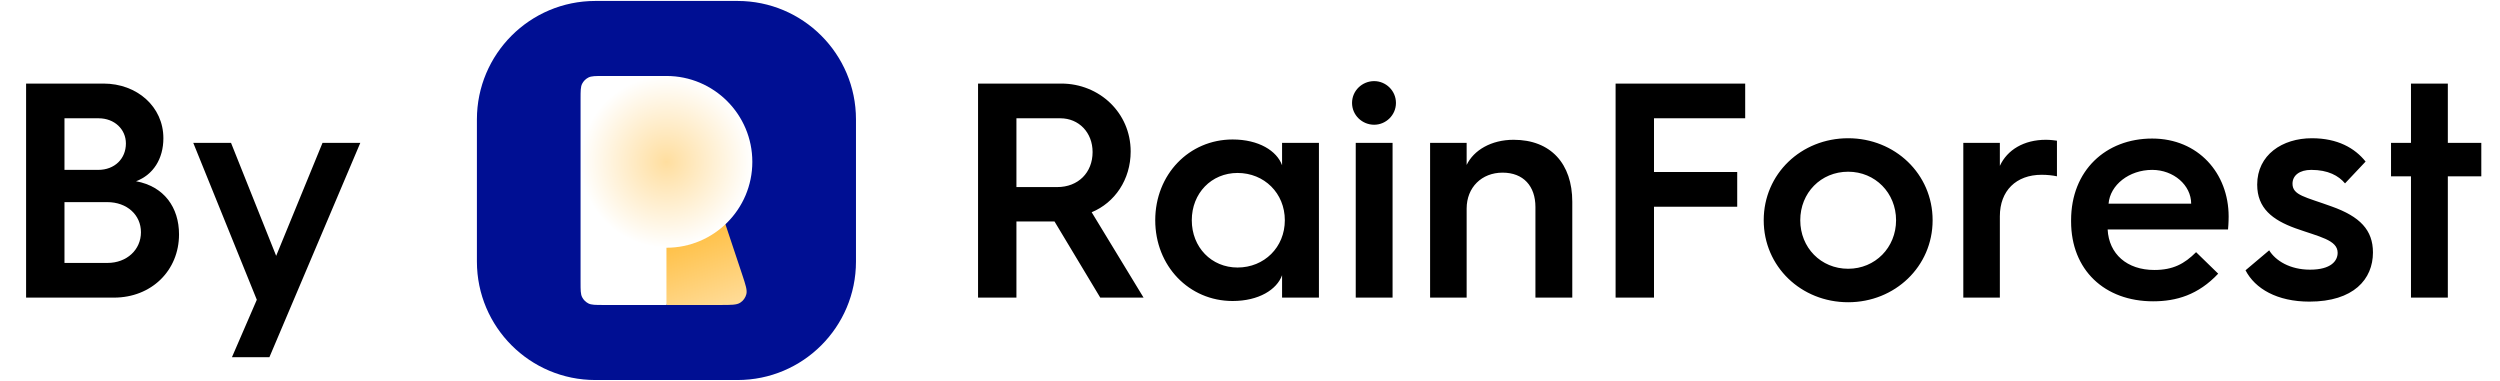
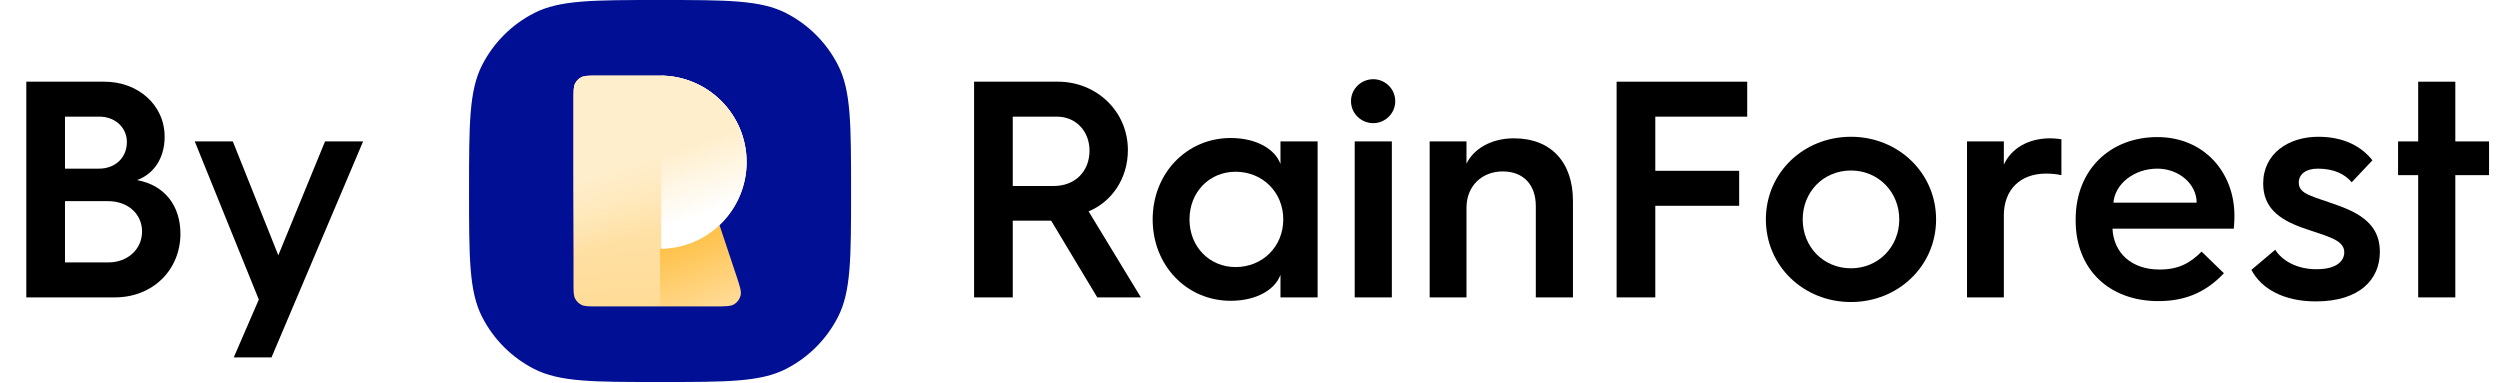
- <svg xmlns="http://www.w3.org/2000/svg" width="105" height="16" viewBox="0 0 105 16" fill="none">
-   <path d="M1.096 12.5V3.51H4.346C5.752 3.51 6.862 4.478 6.862 5.806C6.862 6.67 6.436 7.341 5.714 7.612C6.9 7.831 7.519 8.721 7.519 9.843C7.519 11.365 6.359 12.5 4.785 12.5H1.096ZM2.708 7.135H4.127C4.811 7.135 5.288 6.67 5.288 6.025C5.288 5.432 4.811 4.968 4.14 4.968H2.708V7.135ZM2.708 11.043H4.514C5.327 11.043 5.92 10.488 5.92 9.753C5.92 9.031 5.34 8.489 4.501 8.489H2.708V11.043ZM10.786 12.59L8.117 6H9.703L11.599 10.746L13.546 6H15.133L11.315 15.002H9.742L10.786 12.59Z" fill="black" style="fill:black;fill:black;fill-opacity:1;" />
-   <rect x="20.03" y="0.04" width="15.921" height="15.921" rx="4.975" fill="#000F93" style="fill:#000F93;fill:color(display-p3 0 0.058 0.575);fill-opacity:1;" />
-   <path d="M26.409 8.064C26.266 7.636 26.195 7.423 26.238 7.252C26.275 7.104 26.368 6.975 26.498 6.892C26.645 6.798 26.871 6.798 27.321 6.798H28.901C29.15 6.798 29.274 6.798 29.381 6.839C29.474 6.876 29.557 6.936 29.622 7.013C29.695 7.101 29.734 7.219 29.813 7.455L31.176 11.543C31.318 11.971 31.389 12.184 31.347 12.355C31.309 12.504 31.216 12.633 31.087 12.715C30.939 12.809 30.714 12.809 30.263 12.809H27.991L26.409 8.064Z" fill="url(#paint0_linear_18_612)" style="" />
-   <path fill-rule="evenodd" clip-rule="evenodd" d="M27.991 10.405C29.983 10.405 31.598 8.79 31.598 6.798C31.598 4.806 29.983 3.191 27.991 3.191H25.346C25.009 3.191 24.841 3.191 24.712 3.256C24.599 3.314 24.507 3.406 24.449 3.519C24.384 3.648 24.384 3.816 24.384 4.153V6.798V11.848C24.384 12.184 24.384 12.352 24.449 12.481C24.507 12.594 24.599 12.686 24.712 12.744C24.841 12.809 25.009 12.809 25.346 12.809H27.991V10.405Z" fill="url(#paint1_angular_18_612)" style="" />
-   <path d="M41.078 12.5V3.51H44.573C46.172 3.51 47.488 4.736 47.488 6.361C47.488 7.547 46.817 8.515 45.85 8.914L48.03 12.5H46.211L44.289 9.301H44.264H42.69V12.5H41.078ZM42.69 7.857H44.405C45.282 7.857 45.889 7.251 45.889 6.387C45.889 5.561 45.308 4.968 44.534 4.968H42.69V7.857ZM48.52 9.25C48.52 7.328 49.939 5.858 51.77 5.858C52.867 5.858 53.628 6.335 53.847 6.941V6H55.395V12.5H53.847V11.559C53.628 12.165 52.867 12.642 51.77 12.642C49.939 12.642 48.52 11.171 48.52 9.25ZM50.055 9.25C50.055 10.385 50.88 11.236 51.977 11.236C53.099 11.236 53.963 10.385 53.963 9.25C53.963 8.115 53.099 7.264 51.977 7.264C50.88 7.264 50.055 8.115 50.055 9.25ZM57.715 5.239C57.212 5.239 56.786 4.839 56.786 4.323C56.786 3.807 57.212 3.407 57.715 3.407C58.205 3.407 58.63 3.807 58.63 4.323C58.63 4.839 58.205 5.239 57.715 5.239ZM56.941 12.5V6H58.488V12.5H56.941ZM60.064 12.5V6H61.599V6.928C61.896 6.309 62.631 5.871 63.572 5.871C65.133 5.871 66.036 6.877 66.036 8.476V12.5H64.488V8.695C64.488 7.818 63.985 7.251 63.108 7.251C62.231 7.251 61.599 7.87 61.599 8.76V12.5H60.064ZM67.855 12.5V3.51H73.298V4.968H69.468V7.225H72.963V8.682H69.468V12.5H67.855ZM74.076 9.25C74.076 7.302 75.65 5.806 77.623 5.806C79.584 5.806 81.17 7.302 81.17 9.25C81.17 11.197 79.584 12.694 77.623 12.694C75.65 12.694 74.076 11.197 74.076 9.25ZM75.611 9.25C75.611 10.398 76.475 11.288 77.623 11.288C78.758 11.288 79.635 10.398 79.635 9.25C79.635 8.102 78.758 7.212 77.623 7.212C76.475 7.212 75.611 8.102 75.611 9.25ZM82.459 12.5V6H83.994V6.967C84.303 6.296 85 5.871 85.928 5.871C86.096 5.871 86.328 5.896 86.392 5.909V7.405C86.212 7.367 85.993 7.341 85.748 7.341C84.677 7.341 83.994 8.012 83.994 9.082V12.5H82.459ZM86.986 9.301V9.25C86.986 7.16 88.444 5.819 90.391 5.819C92.326 5.819 93.603 7.276 93.603 9.095C93.603 9.095 93.603 9.379 93.577 9.637H88.521C88.573 10.668 89.334 11.339 90.482 11.339C91.268 11.339 91.746 11.081 92.236 10.591L93.164 11.494C92.326 12.384 91.41 12.655 90.43 12.655C88.392 12.655 86.986 11.339 86.986 9.301ZM88.56 8.553H92.029C92.029 7.779 91.294 7.135 90.391 7.135C89.424 7.135 88.624 7.767 88.56 8.553ZM94.312 11.352L95.305 10.514C95.576 10.952 96.182 11.326 97.02 11.326C97.91 11.326 98.181 10.952 98.181 10.617C98.181 10.075 97.407 9.946 96.401 9.585C95.447 9.237 94.802 8.747 94.802 7.754C94.802 6.503 95.859 5.806 97.098 5.806C98.181 5.806 98.903 6.219 99.355 6.786L98.491 7.702C98.22 7.38 97.781 7.135 97.072 7.135C96.582 7.135 96.285 7.367 96.285 7.715C96.285 8.205 96.827 8.27 97.923 8.669C99.123 9.095 99.664 9.663 99.664 10.604C99.664 11.726 98.852 12.668 96.995 12.668C95.64 12.668 94.712 12.126 94.312 11.352ZM101.261 12.5V7.405H100.423V6H101.261V3.51H102.809V6H104.215V7.405H102.809V12.5H101.261Z" fill="black" style="fill:black;fill:black;fill-opacity:1;" />
+ <svg xmlns="http://www.w3.org/2000/svg" width="100%" height="24" preserveAspectRatio="xMidYMid meet" viewBox="0 0 517 79" fill="none">
+   <path d="M5.44 61.5V16.892H21.568C28.544 16.892 34.048 21.692 34.048 28.284C34.048 32.572 31.936 35.9 28.352 37.244C34.24 38.332 37.312 42.748 37.312 48.316C37.312 55.868 31.552 61.5 23.744 61.5H5.44ZM13.44 34.876H20.48C23.872 34.876 26.24 32.572 26.24 29.372C26.24 26.428 23.872 24.124 20.544 24.124H13.44V34.876ZM13.44 54.268H22.4C26.432 54.268 29.376 51.516 29.376 47.868C29.376 44.284 26.496 41.596 22.336 41.596H13.44V54.268Z" fill="#000" />
+   <path d="M53.523 61.948L40.275 29.244H48.147L57.555 52.796L67.219 29.244H75.091L56.147 73.916H48.339L53.523 61.948Z" fill="#000" />
+   <path d="M97 39.5C97 25.674 97 18.761 99.691 13.48C102.058 8.834 105.834 5.058 110.48 2.691C115.761 0 122.674 0 136.5 0C150.326 0 157.239 0 162.52 2.691C167.166 5.058 170.942 8.834 173.309 13.48C176 18.761 176 25.674 176 39.5C176 53.326 176 60.239 173.309 65.52C170.942 70.166 167.166 73.942 162.52 76.309C157.239 79 150.326 79 136.5 79C122.674 79 115.761 79 110.48 76.309C105.834 73.942 102.058 70.166 99.691 65.52C97 60.239 97 53.326 97 39.5Z" fill="#000F93" />
+   <path d="M128.651 39.816C127.944 37.695 127.59 36.635 127.802 35.79C127.988 35.051 128.449 34.412 129.091 34.002C129.825 33.534 130.943 33.534 133.179 33.534H141.015C142.252 33.534 142.87 33.534 143.397 33.741C143.861 33.924 144.273 34.22 144.593 34.603C144.956 35.037 145.152 35.624 145.543 36.797L152.304 57.082C153.011 59.203 153.365 60.264 153.153 61.108C152.967 61.847 152.506 62.487 151.864 62.897C151.13 63.365 150.012 63.365 147.776 63.365H136.5L128.651 39.816Z" fill="url(#paint0_linear_18_387)" />
+   <path d="M136.5 51.432C146.385 51.432 154.398 43.419 154.398 33.534C154.398 23.649 146.385 15.635 136.5 15.635H123.374C121.704 15.635 120.868 15.635 120.23 15.961C119.669 16.247 119.213 16.703 118.927 17.264C118.602 17.902 118.602 18.738 118.602 20.408V58.592C118.602 60.262 118.602 61.098 118.927 61.736C119.213 62.297 119.669 62.754 120.23 63.039C120.868 63.365 121.704 63.365 123.374 63.365H136.5V51.432Z" fill="url(#paint1_linear_18_387)" />
+   <path d="M136.5 51.432C146.385 51.432 154.398 43.419 154.398 33.534C154.398 23.649 146.385 15.635 136.5 15.635H123.374C121.704 15.635 120.868 15.635 120.23 15.961C119.669 16.247 119.213 16.703 118.927 17.264C118.602 17.902 118.602 18.738 118.602 20.408V58.592C118.602 60.262 118.602 61.098 118.927 61.736C119.213 62.297 119.669 62.754 120.23 63.039C120.868 63.365 121.704 63.365 123.374 63.365H136.5V51.432Z" fill="url(#paint2_linear_18_387)" />
+   <path d="M136.5 51.432C146.385 51.432 154.398 43.419 154.398 33.534C154.398 23.649 146.385 15.635 136.5 15.635H123.374C121.704 15.635 120.868 15.635 120.23 15.961C119.669 16.247 119.213 16.703 118.927 17.264C118.602 17.902 118.602 18.738 118.602 20.408V58.592C118.602 60.262 118.602 61.098 118.927 61.736C119.213 62.297 119.669 62.754 120.23 63.039C120.868 63.365 121.704 63.365 123.374 63.365H136.5V51.432Z" fill="url(#paint3_linear_18_387)" />
+   <path d="M201.44 61.5V16.892H218.784C226.72 16.892 233.248 22.972 233.248 31.036C233.248 36.924 229.92 41.724 225.12 43.708L235.936 61.5H226.912L217.376 45.628H217.248H209.44V61.5H201.44ZM209.44 38.46H217.952C222.304 38.46 225.312 35.452 225.312 31.164C225.312 27.068 222.432 24.124 218.592 24.124H209.44V38.46Z" fill="#000" />
+   <path d="M238.371 45.372C238.371 35.836 245.411 28.54 254.499 28.54C259.939 28.54 263.715 30.908 264.803 33.916V29.244H272.483V61.5H264.803V56.828C263.715 59.836 259.939 62.204 254.499 62.204C245.411 62.204 238.371 54.908 238.371 45.372ZM245.987 45.372C245.987 51.004 250.083 55.228 255.523 55.228C261.091 55.228 265.379 51.004 265.379 45.372C265.379 39.74 261.091 35.516 255.523 35.516C250.083 35.516 245.987 39.74 245.987 45.372Z" fill="#000" />
+   <path d="M283.994 25.468C281.498 25.468 279.386 23.484 279.386 20.924C279.386 18.364 281.498 16.38 283.994 16.38C286.426 16.38 288.538 18.364 288.538 20.924C288.538 23.484 286.426 25.468 283.994 25.468ZM280.154 61.5V29.244H287.834V61.5H280.154Z" fill="#000" />
+   <path d="M295.654 61.5V29.244H303.27V33.852C304.742 30.78 308.39 28.604 313.062 28.604C320.806 28.604 325.286 33.596 325.286 41.532V61.5H317.606V42.62C317.606 38.268 315.11 35.452 310.758 35.452C306.406 35.452 303.27 38.524 303.27 42.94V61.5H295.654Z" fill="#000" />
+   <path d="M334.315 61.5V16.892H361.323V24.124H342.315V35.324H359.659V42.556H342.315V61.5H334.315Z" fill="#000" />
+   <path d="M365.183 45.372C365.183 35.708 372.991 28.284 382.783 28.284C392.511 28.284 400.383 35.708 400.383 45.372C400.383 55.036 392.511 62.46 382.783 62.46C372.991 62.46 365.183 55.036 365.183 45.372ZM372.799 45.372C372.799 51.068 377.087 55.484 382.783 55.484C388.415 55.484 392.767 51.068 392.767 45.372C392.767 39.676 388.415 35.26 382.783 35.26C377.087 35.26 372.799 39.676 372.799 45.372Z" fill="#000" />
+   <path d="M406.779 61.5V29.244H414.395V34.044C415.931 30.716 419.387 28.604 423.995 28.604C424.827 28.604 425.979 28.732 426.299 28.796V36.22C425.403 36.028 424.315 35.9 423.099 35.9C417.787 35.9 414.395 39.228 414.395 44.54V61.5H406.779Z" fill="#000" />
+   <path d="M429.246 45.628V45.372C429.246 35.004 436.478 28.348 446.142 28.348C455.742 28.348 462.078 35.58 462.078 44.604C462.078 44.604 462.078 46.012 461.95 47.292H436.862C437.118 52.412 440.894 55.74 446.59 55.74C450.494 55.74 452.862 54.46 455.294 52.028L459.902 56.508C455.742 60.924 451.198 62.268 446.334 62.268C436.222 62.268 429.246 55.74 429.246 45.628ZM437.054 41.916H454.27C454.27 38.076 450.622 34.876 446.142 34.876C441.342 34.876 437.374 38.012 437.054 41.916Z" fill="#000" />
+   <path d="M465.595 55.804L470.523 51.644C471.867 53.82 474.875 55.676 479.035 55.676C483.451 55.676 484.795 53.82 484.795 52.156C484.795 49.468 480.955 48.828 475.963 47.036C471.227 45.308 468.027 42.876 468.027 37.948C468.027 31.74 473.275 28.284 479.419 28.284C484.795 28.284 488.379 30.332 490.619 33.148L486.331 37.692C484.987 36.092 482.811 34.876 479.291 34.876C476.859 34.876 475.387 36.028 475.387 37.756C475.387 40.188 478.075 40.508 483.515 42.492C489.467 44.604 492.155 47.42 492.155 52.092C492.155 57.66 488.123 62.332 478.907 62.332C472.187 62.332 467.579 59.644 465.595 55.804Z" fill="#000" />
+   <path d="M500.08 61.5V36.22H495.92V29.244H500.08V16.892H507.76V29.244H514.736V36.22H507.76V61.5H500.08Z" fill="#000" />
  <defs>
-     <linearGradient id="paint0_linear_18_612" x1="31.598" y1="12.809" x2="27.991" y2="3.191" gradientUnits="userSpaceOnUse">
-       <stop stop-color="#FFDE9F" style="stop-color:#FFDE9F;stop-color:color(display-p3 1 0.873 0.625);stop-opacity:1;" />
-       <stop offset="0.344" stop-color="#FFC148" style="stop-color:#FFC148;stop-color:color(display-p3 1 0.756 0.283);stop-opacity:1;" />
-       <stop offset="1" stop-color="white" style="stop-color:white;stop-color:white;stop-opacity:1;" />
+     <linearGradient id="paint0_linear_18_387" x1="154.398" y1="63.365" x2="136.5" y2="15.635" gradientUnits="userSpaceOnUse">
+       <stop stop-color="#FFDE9F" />
+       <stop offset="0.344" stop-color="#FFC148" />
+       <stop offset="1" stop-color="white" />
    </linearGradient>
-     <radialGradient id="paint1_angular_18_612" cx="0" cy="0" r="1" gradientUnits="userSpaceOnUse" gradientTransform="translate(27.9908 6.79769) rotate(90) scale(3.60699)">
-       <stop stop-color="#FFDE9F" style="stop-color:#FFDE9F;stop-color:color(display-p3 1 0.873 0.625);stop-opacity:1;" />
-       <stop offset="1" stop-color="white" style="stop-color:white;stop-color:white;stop-opacity:1;" />
-     </radialGradient>
+     <linearGradient id="paint1_linear_18_387" x1="134.602" y1="63.635" x2="130.602" y2="15.635" gradientUnits="userSpaceOnUse">
+       <stop stop-color="#FFDB96" />
+       <stop offset="1" stop-color="#FFECC5" />
+     </linearGradient>
+     <linearGradient id="paint2_linear_18_387" x1="154.602" y1="42.635" x2="136.602" y2="42.635" gradientUnits="userSpaceOnUse">
+       <stop offset="0.987" stop-color="white" />
+       <stop offset="1" stop-color="#FFF8E9" stop-opacity="0" />
+     </linearGradient>
+     <linearGradient id="paint3_linear_18_387" x1="129.102" y1="17.135" x2="138.602" y2="46.635" gradientUnits="userSpaceOnUse">
+       <stop offset="0.526" stop-color="#FFEECC" />
+       <stop offset="1" stop-color="#FFEECC" stop-opacity="0" />
+     </linearGradient>
  </defs>
</svg>
